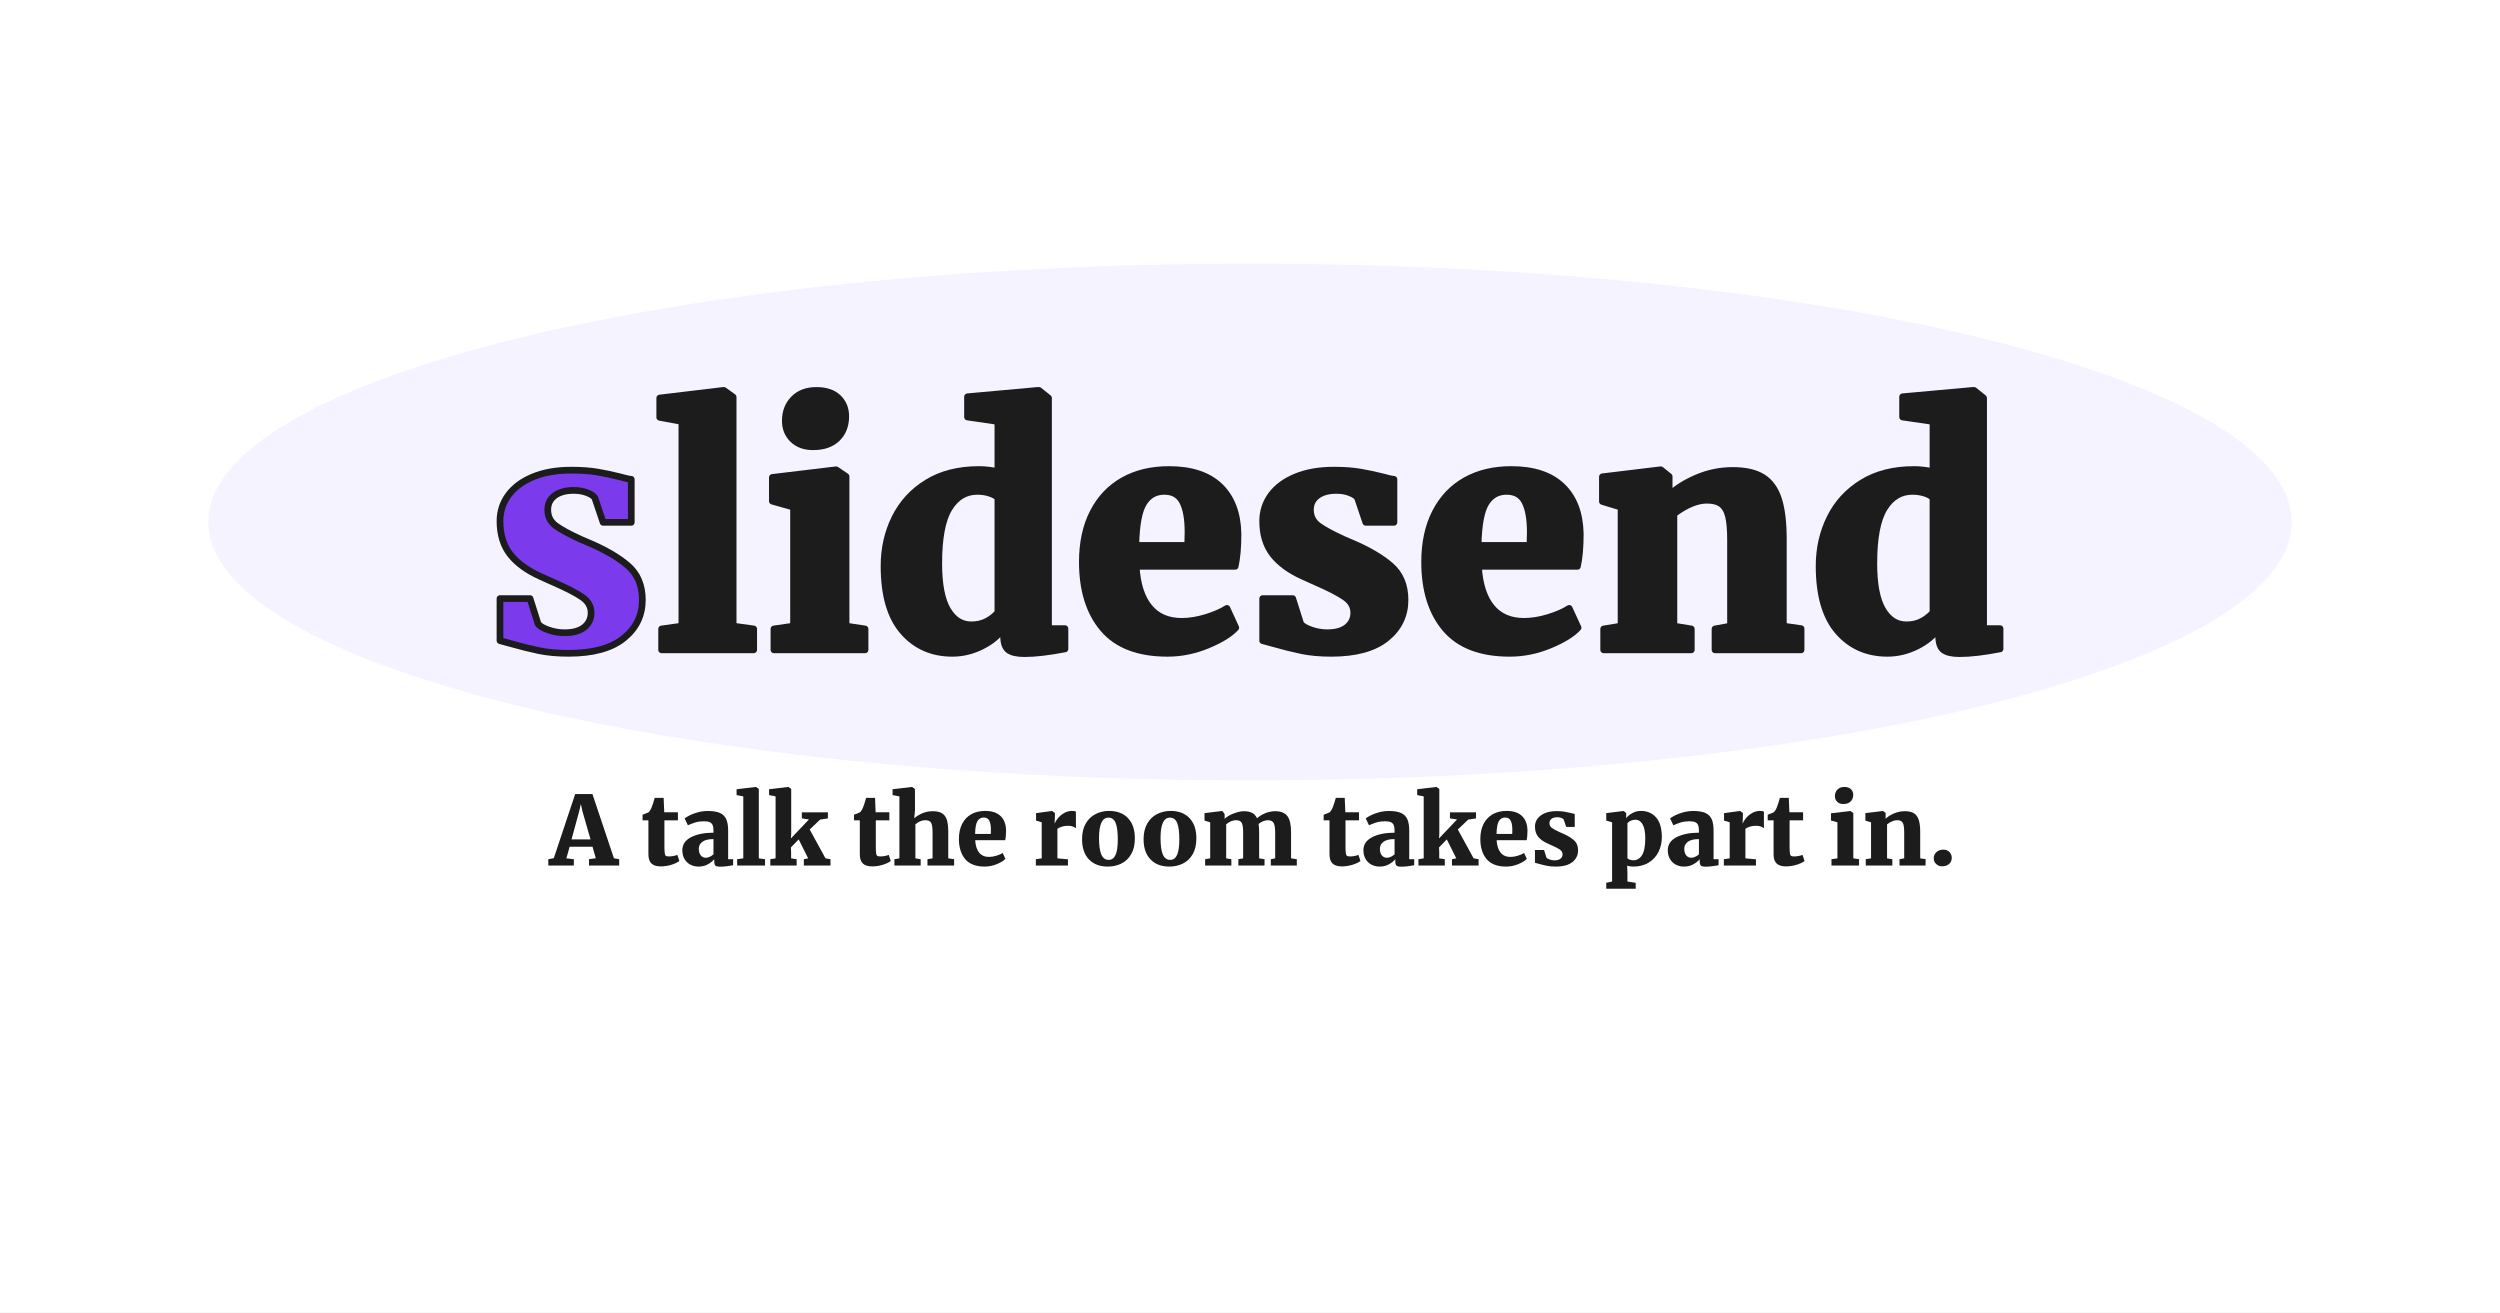
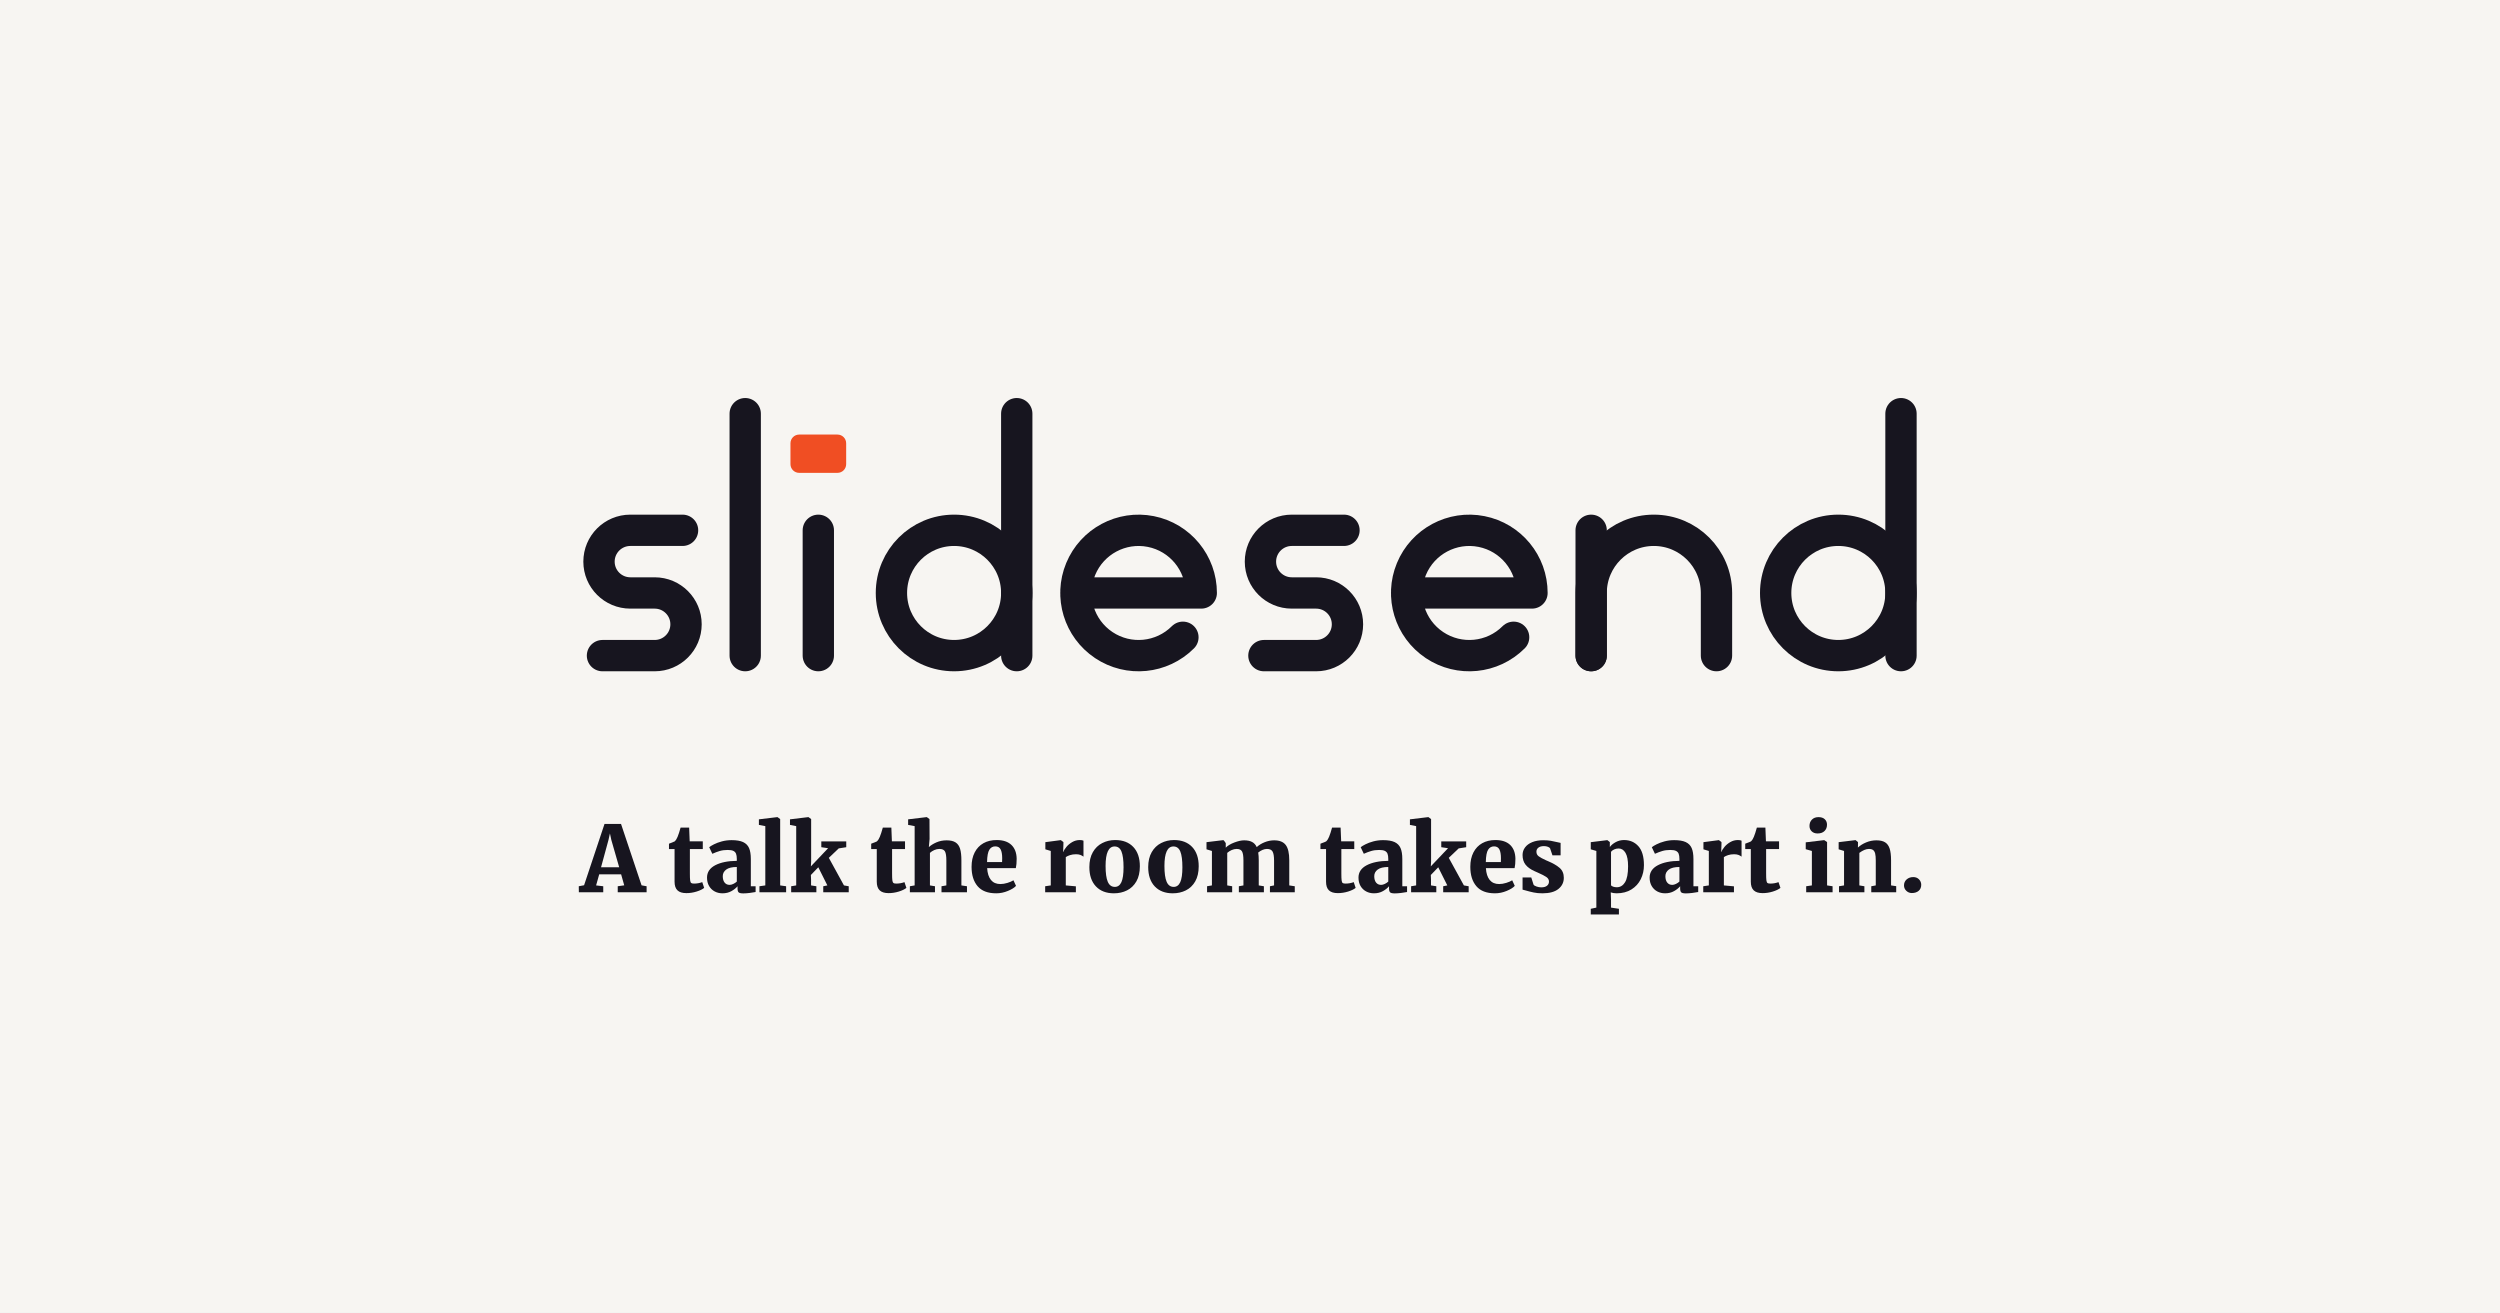
- <svg xmlns="http://www.w3.org/2000/svg" width="1200" height="630" viewBox="0 0 1200 630">
-   <rect width="1200" height="630" fill="#FFFFFF" />
-   <ellipse cx="600" cy="250.57" rx="500" ry="124" fill="#F5F3FF" />
-   <g transform="translate(232.86 311.92) scale(0.6438)">
-     <path fill="#7C3AED" stroke="#1C1C1C" stroke-width="5" stroke-linejoin="round" d="M39.39 -19.58Q41.04 -16.98 47.05 -14.86Q53.07 -12.74 59.2 -12.74Q68.87 -12.74 73.94 -16.86Q79.01 -20.99 79.01 -27.59Q79.01 -34.67 72.41 -39.27Q65.8 -43.87 50.71 -50.47L41.75 -54.48Q26.42 -61.32 18.75 -71.11Q11.08 -80.9 11.08 -95.99Q11.08 -106.84 17.45 -115.45Q23.82 -124.06 35.85 -129.01Q47.88 -133.96 64.15 -133.96Q75.47 -133.96 83.73 -132.55Q91.98 -131.13 100.47 -129.01Q106.13 -127.36 108.96 -127.12V-95.05H87.97L81.84 -113.21Q80.66 -115.33 76.18 -117.1Q71.7 -118.87 66.04 -118.87Q57.08 -118.87 51.89 -114.98Q46.7 -111.08 46.7 -104.48Q46.7 -96.93 52.59 -92.57Q58.49 -88.21 71.46 -82.31L76.42 -80.19Q95.52 -72.17 106.37 -62.85Q117.22 -53.54 117.22 -37.26Q117.22 -19.81 103.3 -8.61Q89.39 2.59 62.26 2.59Q49.76 2.59 40.09 0.59Q30.42 -1.42 18.87 -4.72L11.08 -6.84V-38.21H33.49Z" />
-     <path fill="#1C1C1C" stroke="#1C1C1C" stroke-width="5" stroke-linejoin="round" d="M146.7 -170.28 130.19 -173.35V-187.74L177.36 -193.4H178.07L184.91 -188.44V-17.69L200.24 -15.57V0H131.6V-15.57L146.7 -17.69Z" />
-     <path fill="#1C1C1C" stroke="#1C1C1C" stroke-width="5" stroke-linejoin="round" d="M223.82 -170.75Q223.82 -180.66 230.07 -187.03Q236.32 -193.4 246.93 -193.4Q257.55 -193.4 263.21 -187.97Q268.87 -182.55 268.87 -174.06Q268.87 -163.92 262.5 -157.67Q256.13 -151.42 244.58 -151.42H244.34Q235.14 -151.42 229.48 -156.84Q223.82 -162.26 223.82 -170.75ZM229.95 -106.37 214.15 -110.85V-128.54L261.32 -134.2H261.79L269.1 -129.25V-17.69L283.25 -15.57V0H215.33V-15.57L229.95 -17.69Z" />
-     <path fill="#1C1C1C" stroke="#1C1C1C" stroke-width="5" stroke-linejoin="round" d="M297.41 -62.5Q297.41 -82.08 305.54 -98.47Q313.68 -114.86 329.6 -124.65Q345.52 -134.43 368.16 -134.43Q375 -134.43 382.31 -132.78V-170.28L359.67 -173.58V-188.68L411.79 -193.4H412.97L420.05 -187.74V-15.8H432.31V-0.71Q414.15 2.83 402.12 2.83Q393.87 2.83 390.21 0.12Q386.56 -2.59 386.56 -10.38V-16.27Q380.9 -8.02 370.28 -2.71Q359.67 2.59 348.35 2.59Q325.71 2.59 311.56 -13.68Q297.41 -29.95 297.41 -62.5ZM382.31 -27.83V-113.21Q380.66 -115.33 376.3 -116.75Q371.93 -118.16 366.98 -118.16Q353.77 -118.16 345.99 -105.54Q338.21 -92.92 338.21 -64.39Q338.21 -41.04 344.81 -29.83Q351.42 -18.63 362.5 -18.63Q369.1 -18.63 374.17 -21.34Q379.25 -24.06 382.31 -27.83Z" />
-     <path fill="#1C1C1C" stroke="#1C1C1C" stroke-width="5" stroke-linejoin="round" d="M445.28 -65.57Q445.28 -87.03 453.3 -102.59Q461.32 -118.16 475.83 -126.3Q490.33 -134.43 509.91 -134.43Q534.67 -134.43 547.76 -121.93Q560.85 -109.43 561.32 -86.56Q561.32 -71.46 559.2 -62.26H485.38Q486.56 -42.22 495.17 -31.72Q503.77 -21.23 519.34 -21.23Q528.07 -21.23 537.62 -24.17Q547.17 -27.12 553.07 -30.9L559.67 -16.51Q553.54 -9.67 538.8 -3.54Q524.06 2.59 508.73 2.59Q476.42 2.59 460.85 -15.68Q445.28 -33.96 445.28 -65.57ZM523.82 -77.83 524.06 -87.74Q524.06 -102.59 520.05 -110.38Q516.04 -118.16 506.37 -118.16Q496.46 -118.16 491.04 -109.55Q485.61 -100.94 485.14 -77.83Z" />
-     <path fill="#1C1C1C" stroke="#1C1C1C" stroke-width="5" stroke-linejoin="round" d="M608.02 -19.58Q609.67 -16.98 615.68 -14.86Q621.7 -12.74 627.83 -12.74Q637.5 -12.74 642.57 -16.86Q647.64 -20.99 647.64 -27.59Q647.64 -34.67 641.04 -39.27Q634.43 -43.87 619.34 -50.47L610.38 -54.48Q595.05 -61.32 587.38 -71.11Q579.72 -80.9 579.72 -95.99Q579.72 -106.84 586.08 -115.45Q592.45 -124.06 604.48 -129.01Q616.51 -133.96 632.78 -133.96Q644.1 -133.96 652.36 -132.55Q660.61 -131.13 669.1 -129.01Q674.76 -127.36 677.59 -127.12V-95.05H656.6L650.47 -113.21Q649.29 -115.33 644.81 -117.1Q640.33 -118.87 634.67 -118.87Q625.71 -118.87 620.52 -114.98Q615.33 -111.08 615.33 -104.48Q615.33 -96.93 621.23 -92.57Q627.12 -88.21 640.09 -82.31L645.05 -80.19Q664.15 -72.17 675 -62.85Q685.85 -53.54 685.85 -37.26Q685.85 -19.81 671.93 -8.61Q658.02 2.59 630.9 2.59Q618.4 2.59 608.73 0.59Q599.06 -1.42 587.5 -4.72L579.72 -6.84V-38.21H602.12Z" />
-     <path fill="#1C1C1C" stroke="#1C1C1C" stroke-width="5" stroke-linejoin="round" d="M700.47 -65.57Q700.47 -87.03 708.49 -102.59Q716.51 -118.16 731.01 -126.3Q745.52 -134.43 765.09 -134.43Q789.86 -134.43 802.95 -121.93Q816.04 -109.43 816.51 -86.56Q816.51 -71.46 814.39 -62.26H740.57Q741.75 -42.22 750.35 -31.72Q758.96 -21.23 774.53 -21.23Q783.25 -21.23 792.81 -24.17Q802.36 -27.12 808.25 -30.9L814.86 -16.51Q808.73 -9.67 793.99 -3.54Q779.25 2.59 763.92 2.59Q731.6 2.59 716.04 -15.68Q700.47 -33.96 700.47 -65.57ZM779.01 -77.83 779.25 -87.74Q779.25 -102.59 775.24 -110.38Q771.23 -118.16 761.56 -118.16Q751.65 -118.16 746.23 -109.55Q740.8 -100.94 740.33 -77.83Z" />
-     <path fill="#1C1C1C" stroke="#1C1C1C" stroke-width="5" stroke-linejoin="round" d="M846.93 -106.37 833.02 -110.61V-129.01L875.94 -134.2H876.65L882.78 -129.25V-120.52L882.55 -115.09Q890.8 -122.88 903.54 -128.3Q916.27 -133.73 930.19 -133.73Q944.34 -133.73 952.48 -128.66Q960.61 -123.58 964.27 -112.5Q967.92 -101.42 967.92 -82.31V-17.69L981.13 -15.8V0H916.98V-15.57L928.54 -17.69V-82.08Q928.54 -93.4 927 -99.65Q925.47 -105.9 921.7 -108.73Q917.92 -111.56 910.85 -111.56Q900 -111.56 886.32 -101.42V-17.69L899.29 -15.57V0H833.96V-15.57L846.93 -17.69Z" />
-     <path fill="#1C1C1C" stroke="#1C1C1C" stroke-width="5" stroke-linejoin="round" d="M994.58 -62.5Q994.58 -82.08 1002.71 -98.47Q1010.85 -114.86 1026.77 -124.65Q1042.69 -134.43 1065.33 -134.43Q1072.17 -134.43 1079.48 -132.78V-170.28L1056.84 -173.58V-188.68L1108.96 -193.4H1110.14L1117.22 -187.74V-15.8H1129.48V-0.71Q1111.32 2.83 1099.29 2.83Q1091.04 2.83 1087.38 0.12Q1083.73 -2.59 1083.73 -10.38V-16.27Q1078.07 -8.02 1067.45 -2.71Q1056.84 2.59 1045.52 2.59Q1022.88 2.59 1008.73 -13.68Q994.58 -29.95 994.58 -62.5ZM1079.48 -27.83V-113.21Q1077.83 -115.33 1073.47 -116.75Q1069.1 -118.16 1064.15 -118.16Q1050.94 -118.16 1043.16 -105.54Q1035.38 -92.92 1035.38 -64.39Q1035.38 -41.04 1041.98 -29.83Q1048.58 -18.63 1059.67 -18.63Q1066.27 -18.63 1071.34 -21.34Q1076.42 -24.06 1079.48 -27.83Z" />
+ <svg xmlns="http://www.w3.org/2000/svg" width="1200" height="630" viewBox="0 0 1200 630" role="img" aria-label="slidesend — A talk the room takes part in.">
+   <rect width="1200" height="630" fill="#F7F5F2" />
+   <g transform="translate(287.52 155.12) scale(0.8355)">
+     <g fill="none" stroke="#17151F" stroke-width="18" stroke-linecap="round" stroke-linejoin="round">
+       <path d="M48 119H18A18 18 0 0 0 18 155H32A18 18 0 0 1 32 191H2" />
+       <path d="M84 52V191" />
+       <path d="M126 119V191" />
+       <path d="M240 52V191" />
+       <path d="M240 155A36 36 0 1 0 168 155A36 36 0 1 0 240 155" />
+       <path d="M274 155H346A36 36 0 1 0 335.46 180.46" />
+       <path d="M428 119H398A18 18 0 0 0 398 155H412A18 18 0 0 1 412 191H382" />
+       <path d="M464 155H536A36 36 0 1 0 525.46 180.46" />
+       <path d="M570 119V191" />
+       <path d="M570 191V155A36 36 0 0 1 642 155V191" />
+       <path d="M748 52V191" />
+       <path d="M748 155A36 36 0 1 0 676 155A36 36 0 1 0 748 155" />
+     </g>
+     <rect x="110" y="64" width="32" height="22" rx="5" fill="#F04E23" />
  </g>
-   <path fill="#1C1C1C" d="M276.09 381.14H284.37L294.68 411.96L297.21 412.42V415.46H282.72V412.42L285.98 411.96L284.42 406.44H273.42L271.86 412.01L275.45 412.42V415.46H263.21L263.17 412.42L265.83 411.92ZM279.5 389.15 278.81 385.93 278.07 389.19 274.34 402.9H283.45Z" />
-   <path fill="#1C1C1C" d="M311.24 410.12V393.75H308.43V391.08L309.35 390.71Q310.45 390.34 311.28 389.93Q312.2 389.05 312.75 387.63Q313.44 385.97 314.27 382.98H318.55L318.83 389.88H325.4V393.75H318.92V405.94Q318.92 408.47 319.06 409.48Q319.19 410.49 319.58 410.79Q319.98 411.09 321.03 411.09Q323.2 411.09 325.13 410.35L326.09 413.25Q324.81 414.31 322.27 415.09Q319.75 415.87 317.17 415.87Q314.13 415.87 312.68 414.47Q311.24 413.07 311.24 410.12Z" />
-   <path fill="#1C1C1C" d="M342.47 399.68V398.76Q342.47 397.1 342.1 396.14Q341.73 395.17 340.77 394.69Q339.8 394.21 337.92 394.21Q335.66 394.21 333.89 394.73Q332.12 395.26 330.19 396.14L328.62 392.83Q329.36 392.23 331.02 391.38Q332.67 390.53 334.99 389.9Q337.32 389.28 339.85 389.28Q343.53 389.28 345.62 390.25Q347.71 391.22 348.61 393.24Q349.51 395.26 349.51 398.76V412.42H351.9V415.32Q350.84 415.55 348.96 415.78Q347.07 416.01 345.74 416.01Q343.99 416.01 343.41 415.5Q342.84 415 342.84 413.48V412.42Q341.69 413.8 339.76 414.88Q337.82 415.96 335.29 415.96Q333.13 415.96 331.36 415.02Q329.59 414.08 328.55 412.31Q327.52 410.54 327.52 408.1Q327.52 404.05 331.64 401.89Q335.75 399.73 342.47 399.68ZM342.47 410.08V402.76Q338.88 402.76 337.16 404.05Q335.43 405.34 335.43 407.36Q335.43 409.43 336.35 410.58Q337.27 411.73 338.88 411.73Q339.71 411.73 340.72 411.25Q341.73 410.77 342.47 410.08Z" />
-   <path fill="#1C1C1C" d="M356.78 382.25 353.56 381.65V378.84L362.75 377.74H362.89L364.23 378.7V412.01L367.22 412.42V415.46H353.83V412.42L356.78 412.01Z" />
-   <path fill="#1C1C1C" d="M372.28 382.25 369.15 381.65V378.84L378.3 377.74H378.44L379.78 378.7V400.19L379.64 402.44L388.29 393.33L384.88 392.83V389.93H397.39V392.83L393.62 393.42L388.65 398.16L396.24 412.01L398.64 412.42V415.46H385.85V412.42L387.92 412.01L383.36 402.9L379.64 406.76L379.73 409.11V412.01L382.4 412.42V415.46H369.75V412.42L372.28 412.01Z" />
-   <path fill="#1C1C1C" d="M412.71 410.12V393.75H409.91V391.08L410.83 390.71Q411.93 390.34 412.76 389.93Q413.68 389.05 414.23 387.63Q414.92 385.97 415.75 382.98H420.03L420.3 389.88H426.88V393.75H420.39V405.94Q420.39 408.47 420.53 409.48Q420.67 410.49 421.06 410.79Q421.45 411.09 422.51 411.09Q424.67 411.09 426.6 410.35L427.57 413.25Q426.28 414.31 423.75 415.09Q421.22 415.87 418.65 415.87Q415.61 415.87 414.16 414.47Q412.71 413.07 412.71 410.12Z" />
-   <path fill="#1C1C1C" d="M431.71 382.25 428.44 381.65V378.84L437.69 377.74H437.83L439.16 378.7L439.21 388.69L438.84 392.78Q440.27 391.45 442.61 390.41Q444.96 389.38 447.76 389.38Q450.66 389.38 452.27 390.43Q453.88 391.49 454.53 393.65Q455.17 395.82 455.17 399.4V412.01L457.98 412.42V415.46H445.19V412.42L447.63 412.01V399.45Q447.63 396.23 446.94 394.96Q446.25 393.7 444.13 393.7Q442.84 393.7 441.55 394.27Q440.27 394.85 439.39 395.68V412.01L441.92 412.42V415.46H429.32V412.42L431.71 412.01Z" />
-   <path fill="#1C1C1C" d="M460.28 402.67Q460.28 398.48 461.84 395.45Q463.4 392.41 466.23 390.82Q469.06 389.24 472.88 389.24Q477.71 389.24 480.26 391.68Q482.82 394.11 482.91 398.58Q482.91 401.52 482.49 403.31H468.1Q468.33 407.22 470 409.27Q471.68 411.32 474.72 411.32Q476.42 411.32 478.28 410.74Q480.15 410.17 481.3 409.43L482.59 412.24Q481.39 413.57 478.51 414.77Q475.64 415.96 472.65 415.96Q466.35 415.96 463.31 412.4Q460.28 408.83 460.28 402.67ZM475.59 400.28 475.64 398.35Q475.64 395.45 474.86 393.93Q474.08 392.41 472.19 392.41Q470.26 392.41 469.2 394.09Q468.14 395.77 468.05 400.28Z" />
-   <path fill="#1C1C1C" d="M497.21 412.42 500.02 412.01V394.71L497.31 393.88V390.3L504.94 389.28H505.08L506.37 390.25V391.35L506.23 395.17H506.37Q506.69 394.11 507.84 392.71Q508.99 391.31 510.76 390.27Q512.53 389.24 514.6 389.24Q515.8 389.24 516.44 389.56V397.56Q515.71 397.01 514.85 396.69Q514 396.37 512.67 396.37Q511.01 396.37 509.68 396.8Q508.35 397.24 507.56 397.79V412.01L512.62 412.47V415.46H497.21Z" />
-   <path fill="#1C1C1C" d="M532.36 389.24Q538.15 389.24 541.44 392.71Q544.73 396.18 544.73 402.39Q544.73 406.95 542.98 409.98Q541.24 413.02 538.29 414.49Q535.35 415.96 531.71 415.96Q525.96 415.96 522.67 412.49Q519.39 409.02 519.39 402.81Q519.39 398.39 521.13 395.33Q522.88 392.27 525.85 390.76Q528.82 389.24 532.36 389.24ZM536.54 402.95Q536.54 397.56 535.51 395.01Q534.47 392.46 532.04 392.46Q527.53 392.46 527.53 402.26Q527.53 407.59 528.63 410.17Q529.74 412.74 532.17 412.74Q534.38 412.74 535.46 410.37Q536.54 408.01 536.54 402.95Z" />
-   <path fill="#1C1C1C" d="M561.89 389.24Q567.68 389.24 570.97 392.71Q574.26 396.18 574.26 402.39Q574.26 406.95 572.51 409.98Q570.77 413.02 567.82 414.49Q564.88 415.96 561.25 415.96Q555.5 415.96 552.21 412.49Q548.92 409.02 548.92 402.81Q548.92 398.39 550.66 395.33Q552.41 392.27 555.38 390.76Q558.35 389.24 561.89 389.24ZM566.07 402.95Q566.07 397.56 565.04 395.01Q564 392.46 561.57 392.46Q557.06 392.46 557.06 402.26Q557.06 407.59 558.16 410.17Q559.27 412.74 561.7 412.74Q563.91 412.74 564.99 410.37Q566.07 408.01 566.07 402.95Z" />
-   <path fill="#1C1C1C" d="M578.45 412.42 580.89 412.01V394.71L578.17 393.88V390.3L586.55 389.28L586.91 389.47L587.83 390.76V393.06Q589.31 391.54 592.16 390.46Q595.01 389.38 597.03 389.38Q599.52 389.38 601.06 390.2Q602.6 391.03 603.38 392.78Q604.95 391.31 607.31 390.34Q609.68 389.38 612.12 389.38Q616.17 389.38 617.94 391.72Q619.71 394.07 619.71 399.4V412.01L622.47 412.42V415.46H610V412.42L612.08 412.01V399.59Q612.08 396.28 611.32 394.99Q610.56 393.7 608.53 393.7Q606.42 393.7 604.12 395.49Q604.39 397.2 604.39 399.4V412.01L606.97 412.42V415.46H594.41V412.42L596.71 412.01V399.45Q596.71 396.18 596 394.94Q595.28 393.7 593.31 393.7Q592.02 393.7 590.75 394.27Q589.49 394.85 588.57 395.68V412.01L591.05 412.42V415.46H578.45Z" />
-   <path fill="#1C1C1C" d="M638.16 410.12V393.75H635.35V391.08L636.27 390.71Q637.38 390.34 638.2 389.93Q639.12 389.05 639.67 387.63Q640.37 385.97 641.19 382.98H645.47L645.75 389.88H652.33V393.75H645.84V405.94Q645.84 408.47 645.98 409.48Q646.12 410.49 646.51 410.79Q646.9 411.09 647.96 411.09Q650.12 411.09 652.05 410.35L653.01 413.25Q651.73 414.31 649.2 415.09Q646.67 415.87 644.09 415.87Q641.05 415.87 639.61 414.47Q638.16 413.07 638.16 410.12Z" />
-   <path fill="#1C1C1C" d="M669.39 399.68V398.76Q669.39 397.1 669.02 396.14Q668.65 395.17 667.69 394.69Q666.72 394.21 664.84 394.21Q662.58 394.21 660.81 394.73Q659.04 395.26 657.11 396.14L655.55 392.83Q656.28 392.23 657.94 391.38Q659.59 390.53 661.92 389.9Q664.24 389.28 666.77 389.28Q670.45 389.28 672.54 390.25Q674.63 391.22 675.53 393.24Q676.43 395.26 676.43 398.76V412.42H678.82V415.32Q677.76 415.55 675.88 415.78Q673.99 416.01 672.66 416.01Q670.91 416.01 670.33 415.5Q669.76 415 669.76 413.48V412.42Q668.61 413.8 666.68 414.88Q664.75 415.96 662.22 415.96Q660.05 415.96 658.28 415.02Q656.51 414.08 655.48 412.31Q654.44 410.54 654.44 408.1Q654.44 404.05 658.56 401.89Q662.68 399.73 669.39 399.68ZM669.39 410.08V402.76Q665.8 402.76 664.08 404.05Q662.35 405.34 662.35 407.36Q662.35 409.43 663.27 410.58Q664.19 411.73 665.8 411.73Q666.63 411.73 667.64 411.25Q668.65 410.77 669.39 410.08Z" />
-   <path fill="#1C1C1C" d="M683.38 382.25 680.25 381.65V378.84L689.4 377.74H689.54L690.87 378.7V400.19L690.74 402.44L699.38 393.33L695.98 392.83V389.93H708.49V392.83L704.72 393.42L699.75 398.16L707.34 412.01L709.73 412.42V415.46H696.95V412.42L699.02 412.01L694.46 402.9L690.74 406.76L690.83 409.11V412.01L693.5 412.42V415.46H680.85V412.42L683.38 412.01Z" />
-   <path fill="#1C1C1C" d="M710.56 402.67Q710.56 398.48 712.12 395.45Q713.69 392.41 716.52 390.82Q719.35 389.24 723.16 389.24Q728 389.24 730.55 391.68Q733.1 394.11 733.19 398.58Q733.19 401.52 732.78 403.31H718.38Q718.61 407.22 720.29 409.27Q721.97 411.32 725 411.32Q726.71 411.32 728.57 410.74Q730.43 410.17 731.58 409.43L732.87 412.24Q731.67 413.57 728.8 414.77Q725.92 415.96 722.93 415.96Q716.63 415.96 713.6 412.4Q710.56 408.83 710.56 402.67ZM725.88 400.28 725.92 398.35Q725.92 395.45 725.14 393.93Q724.36 392.41 722.48 392.41Q720.54 392.41 719.49 394.09Q718.43 395.77 718.34 400.28Z" />
-   <path fill="#1C1C1C" d="M742.3 411.64Q742.62 412.15 743.8 412.56Q744.97 412.97 746.17 412.97Q748.05 412.97 749.04 412.17Q750.03 411.36 750.03 410.08Q750.03 408.7 748.74 407.8Q747.45 406.9 744.51 405.61L742.76 404.83Q739.77 403.5 738.28 401.59Q736.78 399.68 736.78 396.74Q736.78 394.62 738.02 392.94Q739.26 391.26 741.61 390.3Q743.96 389.33 747.13 389.33Q749.34 389.33 750.95 389.61Q752.56 389.88 754.22 390.3Q755.32 390.62 755.87 390.66V396.92H751.78L750.58 393.38Q750.35 392.96 749.48 392.62Q748.6 392.27 747.5 392.27Q745.75 392.27 744.74 393.03Q743.73 393.79 743.73 395.08Q743.73 396.55 744.88 397.4Q746.03 398.25 748.56 399.4L749.52 399.82Q753.25 401.38 755.37 403.2Q757.48 405.02 757.48 408.19Q757.48 411.59 754.77 413.78Q752.05 415.96 746.76 415.96Q744.33 415.96 742.44 415.57Q740.55 415.18 738.3 414.54L736.78 414.12V408.01H741.15Z" />
-   <path fill="#1C1C1C" d="M783.93 415.96Q783.19 415.96 782.34 415.83Q781.49 415.69 781.03 415.5L781.17 419.23V423.14L785.13 423.74V426.59H771V423.74L773.81 423.14V394.71L771 393.88V390.3L779.24 389.28H779.33L780.57 390.25V392.73Q781.63 391.31 783.54 390.27Q785.45 389.24 787.7 389.24Q792.12 389.24 794.9 392.34Q797.68 395.45 797.68 401.84Q797.68 405.66 796.1 408.88Q794.51 412.1 791.41 414.03Q788.3 415.96 783.93 415.96ZM781.17 395.13V411.96Q781.49 412.38 782.3 412.65Q783.1 412.93 784.07 412.93Q786.64 412.93 788.19 410.44Q789.73 407.96 789.73 402.39Q789.73 397.89 788.44 395.68Q787.15 393.47 784.99 393.47Q783.79 393.47 782.74 393.95Q781.68 394.44 781.17 395.13Z" />
-   <path fill="#1C1C1C" d="M815.49 399.68V398.76Q815.49 397.1 815.12 396.14Q814.75 395.17 813.79 394.69Q812.82 394.21 810.93 394.21Q808.68 394.21 806.91 394.73Q805.14 395.26 803.21 396.14L801.64 392.83Q802.38 392.23 804.03 391.38Q805.69 390.53 808.01 389.9Q810.34 389.28 812.87 389.28Q816.55 389.28 818.64 390.25Q820.73 391.22 821.63 393.24Q822.52 395.26 822.52 398.76V412.42H824.92V415.32Q823.86 415.55 821.97 415.78Q820.09 416.01 818.75 416.01Q817 416.01 816.43 415.5Q815.86 415 815.86 413.48V412.42Q814.71 413.8 812.77 414.88Q810.84 415.96 808.31 415.96Q806.15 415.96 804.38 415.02Q802.61 414.08 801.57 412.31Q800.54 410.54 800.54 408.1Q800.54 404.05 804.65 401.89Q808.77 399.73 815.49 399.68ZM815.49 410.08V402.76Q811.9 402.76 810.17 404.05Q808.45 405.34 808.45 407.36Q808.45 409.43 809.37 410.58Q810.29 411.73 811.9 411.73Q812.73 411.73 813.74 411.25Q814.75 410.77 815.49 410.08Z" />
-   <path fill="#1C1C1C" d="M827.45 412.42 830.25 412.01V394.71L827.54 393.88V390.3L835.18 389.28H835.31L836.6 390.25V391.35L836.46 395.17H836.6Q836.92 394.11 838.07 392.71Q839.22 391.31 840.99 390.27Q842.77 389.24 844.84 389.24Q846.03 389.24 846.68 389.56V397.56Q845.94 397.01 845.09 396.69Q844.24 396.37 842.9 396.37Q841.25 396.37 839.91 396.8Q838.58 397.24 837.8 397.79V412.01L842.86 412.47V415.46H827.45Z" />
-   <path fill="#1C1C1C" d="M851.32 410.12V393.75H848.51V391.08L849.43 390.71Q850.54 390.34 851.37 389.93Q852.29 389.05 852.84 387.63Q853.53 385.97 854.36 382.98H858.63L858.91 389.88H865.49V393.75H859V405.94Q859 408.47 859.14 409.48Q859.28 410.49 859.67 410.79Q860.06 411.09 861.12 411.09Q863.28 411.09 865.21 410.35L866.18 413.25Q864.89 414.31 862.36 415.09Q859.83 415.87 857.25 415.87Q854.22 415.87 852.77 414.47Q851.32 413.07 851.32 410.12Z" />
-   <path fill="#1C1C1C" d="M880.76 382.15Q880.76 380.22 881.98 378.98Q883.2 377.74 885.27 377.74Q887.34 377.74 888.44 378.8Q889.55 379.85 889.55 381.51Q889.55 383.49 888.31 384.71Q887.06 385.93 884.81 385.93H884.76Q882.97 385.93 881.87 384.87Q880.76 383.81 880.76 382.15ZM881.96 394.71 878.88 393.84V390.39L888.08 389.28H888.17L889.59 390.25V412.01L892.35 412.42V415.46H879.11V412.42L881.96 412.01Z" />
-   <path fill="#1C1C1C" d="M898.1 394.71 895.39 393.88V390.3L903.76 389.28H903.9L905.1 390.25V391.95L905.05 393.01Q906.66 391.49 909.14 390.43Q911.63 389.38 914.34 389.38Q917.1 389.38 918.69 390.36Q920.27 391.35 920.99 393.52Q921.7 395.68 921.7 399.4V412.01L924.28 412.38V415.46H911.76V412.42L914.02 412.01V399.45Q914.02 397.24 913.72 396.02Q913.42 394.8 912.69 394.25Q911.95 393.7 910.57 393.7Q908.45 393.7 905.79 395.68V412.01L908.32 412.42V415.46H895.57V412.42L898.1 412.01Z" />
-   <path fill="#1C1C1C" d="M928.19 412.01Q928.19 410.17 929.52 408.99Q930.86 407.82 932.83 407.82Q934.63 407.82 935.73 408.97Q936.84 410.12 936.84 411.69Q936.84 413.62 935.55 414.72Q934.26 415.83 932.1 415.83Q930.53 415.83 929.36 414.72Q928.19 413.62 928.19 412.01Z" />
+   <path fill="#17151F" d="M290.17 395.48H298.09L307.95 424.96L310.37 425.4V428.3H296.51V425.4L299.63 424.96L298.14 419.68H287.62L286.13 425L289.56 425.4V428.3H277.85L277.81 425.4L280.36 424.92ZM293.43 403.14 292.77 400.06 292.07 403.18 288.5 416.29H297.21Z" />
+   <path fill="#17151F" d="M323.79 423.2V407.54H321.11V404.98L321.99 404.63Q323.04 404.28 323.83 403.88Q324.71 403.05 325.24 401.68Q325.9 400.1 326.69 397.24H330.79L331.05 403.84H337.34V407.54H331.14V419.2Q331.14 421.62 331.27 422.58Q331.4 423.55 331.78 423.84Q332.15 424.12 333.16 424.12Q335.23 424.12 337.08 423.42L338 426.19Q336.77 427.2 334.35 427.95Q331.93 428.7 329.47 428.7Q326.56 428.7 325.18 427.36Q323.79 426.02 323.79 423.2Z" />
+   <path fill="#17151F" d="M353.67 413.21V412.33Q353.67 410.75 353.31 409.82Q352.96 408.9 352.04 408.44Q351.11 407.98 349.31 407.98Q347.15 407.98 345.46 408.48Q343.77 408.99 341.92 409.82L340.42 406.66Q341.13 406.08 342.71 405.27Q344.29 404.46 346.52 403.86Q348.74 403.27 351.16 403.27Q354.68 403.27 356.68 404.19Q358.68 405.12 359.54 407.05Q360.4 408.99 360.4 412.33V425.4H362.69V428.17Q361.67 428.39 359.87 428.61Q358.07 428.83 356.79 428.83Q355.12 428.83 354.57 428.35Q354.02 427.86 354.02 426.41V425.4Q352.92 426.72 351.07 427.75Q349.22 428.79 346.8 428.79Q344.73 428.79 343.04 427.89Q341.35 426.98 340.36 425.29Q339.37 423.6 339.37 421.26Q339.37 417.39 343.3 415.32Q347.24 413.26 353.67 413.21ZM353.67 423.16V416.16Q350.23 416.16 348.58 417.39Q346.93 418.62 346.93 420.56Q346.93 422.54 347.81 423.64Q348.69 424.74 350.23 424.74Q351.03 424.74 351.99 424.28Q352.96 423.82 353.67 423.16Z" />
+   <path fill="#17151F" d="M367.35 396.54 364.27 395.96V393.28L373.07 392.22H373.2L374.48 393.15V425L377.34 425.4V428.3H364.53V425.4L367.35 425Z" />
+   <path fill="#17151F" d="M382.18 396.54 379.19 395.96V393.28L387.94 392.22H388.07L389.35 393.15V413.7L389.22 415.85L397.49 407.14L394.23 406.66V403.88H406.2V406.66L402.59 407.23L397.84 411.76L405.1 425L407.39 425.4V428.3H395.16V425.4L397.14 425L392.78 416.29L389.22 419.99L389.31 422.23V425L391.86 425.4V428.3H379.76V425.4L382.18 425Z" />
+   <path fill="#17151F" d="M420.85 423.2V407.54H418.17V404.98L419.05 404.63Q420.11 404.28 420.9 403.88Q421.78 403.05 422.31 401.68Q422.97 400.1 423.76 397.24H427.85L428.11 403.84H434.41V407.54H428.2V419.2Q428.2 421.62 428.33 422.58Q428.47 423.55 428.84 423.84Q429.21 424.12 430.23 424.12Q432.29 424.12 434.14 423.42L435.07 426.19Q433.83 427.2 431.41 427.95Q428.99 428.7 426.53 428.7Q423.63 428.7 422.24 427.36Q420.85 426.02 420.85 423.2Z" />
+   <path fill="#17151F" d="M439.03 396.54 435.9 395.96V393.28L444.75 392.22H444.88L446.15 393.15L446.2 402.7L445.85 406.61Q447.21 405.34 449.45 404.35Q451.7 403.36 454.38 403.36Q457.15 403.36 458.69 404.37Q460.23 405.38 460.85 407.45Q461.47 409.52 461.47 412.95V425L464.15 425.4V428.3H451.92V425.4L454.25 425V412.99Q454.25 409.91 453.59 408.7Q452.93 407.49 450.91 407.49Q449.67 407.49 448.44 408.04Q447.21 408.59 446.37 409.38V425L448.79 425.4V428.3H436.74V425.4L439.03 425Z" />
+   <path fill="#17151F" d="M466.35 416.07Q466.35 412.07 467.85 409.16Q469.34 406.26 472.05 404.74Q474.75 403.22 478.41 403.22Q483.03 403.22 485.47 405.56Q487.91 407.89 488 412.16Q488 414.97 487.6 416.69H473.83Q474.05 420.43 475.66 422.39Q477.26 424.34 480.17 424.34Q481.79 424.34 483.58 423.79Q485.36 423.24 486.46 422.54L487.69 425.22Q486.55 426.5 483.8 427.64Q481.05 428.79 478.19 428.79Q472.16 428.79 469.25 425.38Q466.35 421.97 466.35 416.07ZM481 413.78 481.05 411.94Q481.05 409.16 480.3 407.71Q479.55 406.26 477.75 406.26Q475.9 406.26 474.89 407.87Q473.87 409.47 473.79 413.78Z" />
+   <path fill="#17151F" d="M501.68 425.4 504.37 425V408.46L501.77 407.67V404.24L509.07 403.27H509.21L510.44 404.19V405.25L510.31 408.9H510.44Q510.75 407.89 511.85 406.55Q512.95 405.2 514.64 404.21Q516.33 403.22 518.31 403.22Q519.46 403.22 520.07 403.53V411.19Q519.37 410.66 518.56 410.35Q517.74 410.04 516.47 410.04Q514.88 410.04 513.61 410.46Q512.33 410.88 511.58 411.41V425L516.42 425.44V428.3H501.68Z" />
+   <path fill="#17151F" d="M535.3 403.22Q540.84 403.22 543.99 406.55Q547.13 409.87 547.13 415.81Q547.13 420.16 545.46 423.07Q543.79 425.97 540.97 427.38Q538.16 428.79 534.68 428.79Q529.18 428.79 526.04 425.47Q522.89 422.14 522.89 416.2Q522.89 411.98 524.56 409.05Q526.23 406.13 529.07 404.68Q531.91 403.22 535.3 403.22ZM539.3 416.34Q539.3 411.19 538.31 408.75Q537.32 406.3 534.99 406.3Q530.68 406.3 530.68 415.68Q530.68 420.78 531.73 423.24Q532.79 425.71 535.12 425.71Q537.23 425.71 538.27 423.44Q539.3 421.18 539.3 416.34Z" />
+   <path fill="#17151F" d="M563.55 403.22Q569.09 403.22 572.24 406.55Q575.38 409.87 575.38 415.81Q575.38 420.16 573.71 423.07Q572.04 425.97 569.22 427.38Q566.41 428.79 562.93 428.79Q557.43 428.79 554.28 425.47Q551.14 422.14 551.14 416.2Q551.14 411.98 552.81 409.05Q554.48 406.13 557.32 404.68Q560.16 403.22 563.55 403.22ZM567.55 416.34Q567.55 411.19 566.56 408.75Q565.57 406.3 563.24 406.3Q558.93 406.3 558.93 415.68Q558.93 420.78 559.98 423.24Q561.04 425.71 563.37 425.71Q565.48 425.71 566.52 423.44Q567.55 421.18 567.55 416.34Z" />
+   <path fill="#17151F" d="M579.39 425.4 581.72 425V408.46L579.12 407.67V404.24L587.13 403.27L587.48 403.44L588.36 404.68V406.88Q589.77 405.42 592.5 404.39Q595.23 403.36 597.16 403.36Q599.54 403.36 601.01 404.15Q602.49 404.94 603.23 406.61Q604.73 405.2 607 404.28Q609.26 403.36 611.59 403.36Q615.47 403.36 617.16 405.6Q618.85 407.84 618.85 412.95V425L621.49 425.4V428.3H609.57V425.4L611.55 425V413.12Q611.55 409.96 610.82 408.72Q610.1 407.49 608.16 407.49Q606.14 407.49 603.94 409.21Q604.2 410.84 604.2 412.95V425L606.67 425.4V428.3H594.65V425.4L596.85 425V412.99Q596.85 409.87 596.17 408.68Q595.49 407.49 593.6 407.49Q592.37 407.49 591.16 408.04Q589.95 408.59 589.07 409.38V425L591.44 425.4V428.3H579.39Z" />
+   <path fill="#17151F" d="M636.5 423.2V407.54H633.81V404.98L634.69 404.63Q635.75 404.28 636.54 403.88Q637.42 403.05 637.95 401.68Q638.61 400.1 639.4 397.24H643.49L643.76 403.84H650.05V407.54H643.85V419.2Q643.85 421.62 643.98 422.58Q644.11 423.55 644.48 423.84Q644.86 424.12 645.87 424.12Q647.94 424.12 649.79 423.42L650.71 426.19Q649.48 427.2 647.06 427.95Q644.64 428.7 642.17 428.7Q639.27 428.7 637.88 427.36Q636.5 426.02 636.5 423.2Z" />
+   <path fill="#17151F" d="M666.37 413.21V412.33Q666.37 410.75 666.02 409.82Q665.67 408.9 664.75 408.44Q663.82 407.98 662.02 407.98Q659.86 407.98 658.17 408.48Q656.47 408.99 654.63 409.82L653.13 406.66Q653.83 406.08 655.42 405.27Q657 404.46 659.22 403.86Q661.45 403.27 663.87 403.27Q667.39 403.27 669.39 404.19Q671.39 405.12 672.25 407.05Q673.11 408.99 673.11 412.33V425.4H675.39V428.17Q674.38 428.39 672.58 428.61Q670.77 428.83 669.5 428.83Q667.83 428.83 667.28 428.35Q666.73 427.86 666.73 426.41V425.4Q665.63 426.72 663.78 427.75Q661.93 428.79 659.51 428.79Q657.44 428.79 655.75 427.89Q654.05 426.98 653.06 425.29Q652.07 423.6 652.07 421.26Q652.07 417.39 656.01 415.32Q659.95 413.26 666.37 413.21ZM666.37 423.16V416.16Q662.94 416.16 661.29 417.39Q659.64 418.62 659.64 420.56Q659.64 422.54 660.52 423.64Q661.4 424.74 662.94 424.74Q663.73 424.74 664.7 424.28Q665.67 423.82 666.37 423.16Z" />
+   <path fill="#17151F" d="M679.75 396.54 676.76 395.96V393.28L685.51 392.22H685.65L686.92 393.15V413.7L686.79 415.85L695.06 407.14L691.81 406.66V403.88H703.77V406.66L700.17 407.23L695.41 411.76L702.67 425L704.96 425.4V428.3H692.73V425.4L694.71 425L690.35 416.29L686.79 419.99L686.88 422.23V425L689.43 425.4V428.3H677.33V425.4L679.75 425Z" />
+   <path fill="#17151F" d="M705.75 416.07Q705.75 412.07 707.25 409.16Q708.75 406.26 711.45 404.74Q714.16 403.22 717.81 403.22Q722.43 403.22 724.87 405.56Q727.31 407.89 727.4 412.16Q727.4 414.97 727.01 416.69H713.23Q713.45 420.43 715.06 422.39Q716.67 424.34 719.57 424.34Q721.2 424.34 722.98 423.79Q724.76 423.24 725.86 422.54L727.09 425.22Q725.95 426.5 723.2 427.64Q720.45 428.79 717.59 428.79Q711.56 428.79 708.66 425.38Q705.75 421.97 705.75 416.07ZM720.41 413.78 720.45 411.94Q720.45 409.16 719.7 407.71Q718.95 406.26 717.15 406.26Q715.3 406.26 714.29 407.87Q713.28 409.47 713.19 413.78Z" />
+   <path fill="#17151F" d="M736.11 424.65Q736.42 425.14 737.54 425.53Q738.67 425.93 739.81 425.93Q741.61 425.93 742.56 425.16Q743.51 424.39 743.51 423.16Q743.51 421.84 742.27 420.98Q741.04 420.12 738.23 418.89L736.55 418.14Q733.69 416.86 732.26 415.04Q730.83 413.21 730.83 410.4Q730.83 408.37 732.02 406.77Q733.21 405.16 735.45 404.24Q737.7 403.31 740.73 403.31Q742.85 403.31 744.39 403.58Q745.93 403.84 747.51 404.24Q748.57 404.54 749.09 404.59V410.57H745.18L744.03 407.18Q743.81 406.79 742.98 406.46Q742.14 406.13 741.09 406.13Q739.41 406.13 738.45 406.85Q737.48 407.58 737.48 408.81Q737.48 410.22 738.58 411.03Q739.68 411.85 742.1 412.95L743.02 413.34Q746.59 414.84 748.61 416.58Q750.63 418.32 750.63 421.35Q750.63 424.61 748.04 426.7Q745.44 428.79 740.38 428.79Q738.05 428.79 736.25 428.41Q734.44 428.04 732.29 427.42L730.83 427.03V421.18H735.01Z" />
+   <path fill="#17151F" d="M775.93 428.79Q775.23 428.79 774.42 428.66Q773.6 428.52 773.16 428.35L773.29 431.91V435.65L777.08 436.22V438.95H763.57V436.22L766.25 435.65V408.46L763.57 407.67V404.24L771.45 403.27H771.53L772.72 404.19V406.57Q773.73 405.2 775.56 404.21Q777.39 403.22 779.54 403.22Q783.77 403.22 786.43 406.19Q789.09 409.16 789.09 415.28Q789.09 418.93 787.57 422.01Q786.05 425.09 783.08 426.94Q780.11 428.79 775.93 428.79ZM773.29 408.86V424.96Q773.6 425.36 774.37 425.62Q775.14 425.88 776.07 425.88Q778.53 425.88 780 423.51Q781.48 421.13 781.48 415.81Q781.48 411.5 780.25 409.38Q779.01 407.27 776.95 407.27Q775.8 407.27 774.79 407.73Q773.78 408.2 773.29 408.86Z" />
+   <path fill="#17151F" d="M806.12 413.21V412.33Q806.12 410.75 805.77 409.82Q805.41 408.9 804.49 408.44Q803.57 407.98 801.76 407.98Q799.61 407.98 797.91 408.48Q796.22 408.99 794.37 409.82L792.87 406.66Q793.58 406.08 795.16 405.27Q796.75 404.46 798.97 403.86Q801.19 403.27 803.61 403.27Q807.13 403.27 809.13 404.19Q811.13 405.12 811.99 407.05Q812.85 408.99 812.85 412.33V425.4H815.14V428.17Q814.13 428.39 812.32 428.61Q810.52 428.83 809.24 428.83Q807.57 428.83 807.02 428.35Q806.47 427.86 806.47 426.41V425.4Q805.37 426.72 803.52 427.75Q801.67 428.79 799.25 428.79Q797.19 428.79 795.49 427.89Q793.8 426.98 792.81 425.29Q791.82 423.6 791.82 421.26Q791.82 417.39 795.76 415.32Q799.69 413.26 806.12 413.21ZM806.12 423.16V416.16Q802.69 416.16 801.04 417.39Q799.39 418.62 799.39 420.56Q799.39 422.54 800.27 423.64Q801.15 424.74 802.69 424.74Q803.48 424.74 804.45 424.28Q805.41 423.82 806.12 423.16Z" />
+   <path fill="#17151F" d="M817.56 425.4 820.24 425V408.46L817.65 407.67V404.24L824.95 403.27H825.08L826.31 404.19V405.25L826.18 408.9H826.31Q826.62 407.89 827.72 406.55Q828.82 405.2 830.52 404.21Q832.21 403.22 834.19 403.22Q835.33 403.22 835.95 403.53V411.19Q835.25 410.66 834.43 410.35Q833.62 410.04 832.34 410.04Q830.76 410.04 829.48 410.46Q828.21 410.88 827.46 411.41V425L832.3 425.44V428.3H817.56Z" />
+   <path fill="#17151F" d="M840.39 423.2V407.54H837.71V404.98L838.59 404.63Q839.65 404.28 840.44 403.88Q841.32 403.05 841.85 401.68Q842.51 400.1 843.3 397.24H847.39L847.65 403.84H853.95V407.54H847.74V419.2Q847.74 421.62 847.87 422.58Q848.01 423.55 848.38 423.84Q848.75 424.12 849.77 424.12Q851.83 424.12 853.68 423.42L854.61 426.19Q853.37 427.2 850.95 427.95Q848.53 428.7 846.07 428.7Q843.17 428.7 841.78 427.36Q840.39 426.02 840.39 423.2Z" />
+   <path fill="#17151F" d="M868.55 396.45Q868.55 394.6 869.72 393.41Q870.89 392.22 872.87 392.22Q874.85 392.22 875.9 393.24Q876.96 394.25 876.96 395.83Q876.96 397.72 875.77 398.89Q874.58 400.06 872.43 400.06H872.38Q870.67 400.06 869.61 399.04Q868.55 398.03 868.55 396.45ZM869.7 408.46 866.75 407.62V404.32L875.55 403.27H875.64L877 404.19V425L879.64 425.4V428.3H866.97V425.4L869.7 425Z" />
+   <path fill="#17151F" d="M885.14 408.46 882.55 407.67V404.24L890.55 403.27H890.69L891.83 404.19V405.82L891.79 406.83Q893.33 405.38 895.7 404.37Q898.08 403.36 900.67 403.36Q903.31 403.36 904.83 404.3Q906.35 405.25 907.03 407.32Q907.71 409.38 907.71 412.95V425L910.18 425.36V428.3H898.21V425.4L900.37 425V412.99Q900.37 410.88 900.08 409.71Q899.79 408.55 899.09 408.02Q898.39 407.49 897.07 407.49Q895.04 407.49 892.49 409.38V425L894.91 425.4V428.3H882.72V425.4L885.14 425Z" />
+   <path fill="#17151F" d="M913.92 425Q913.92 423.24 915.19 422.12Q916.47 421 918.36 421Q920.08 421 921.13 422.1Q922.19 423.2 922.19 424.7Q922.19 426.54 920.96 427.6Q919.73 428.66 917.66 428.66Q916.16 428.66 915.04 427.6Q913.92 426.54 913.92 425Z" />
</svg>
